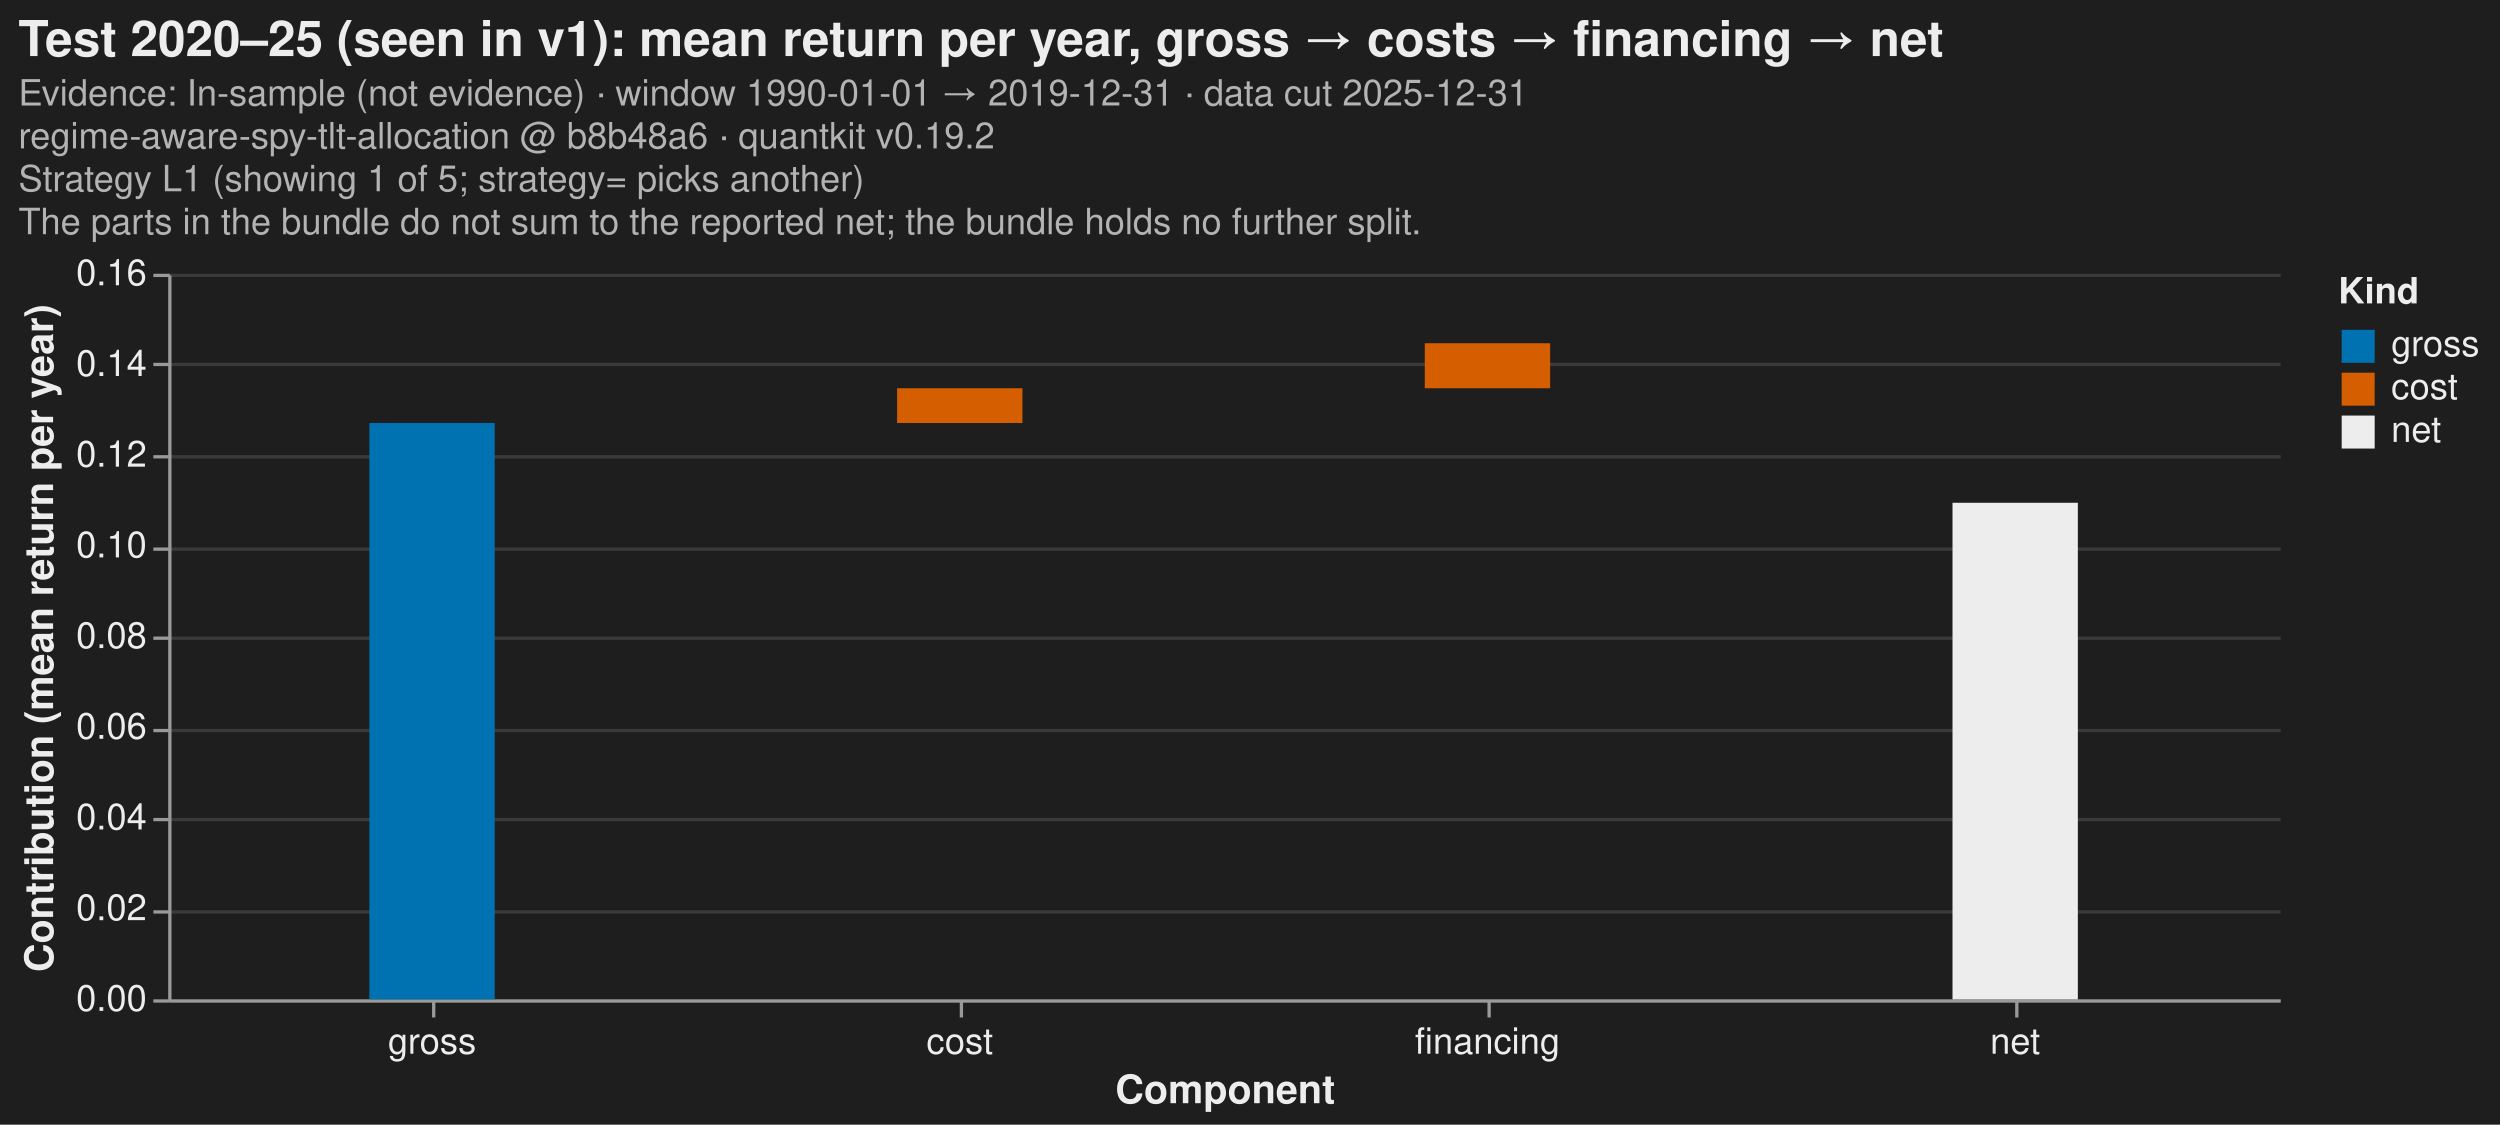
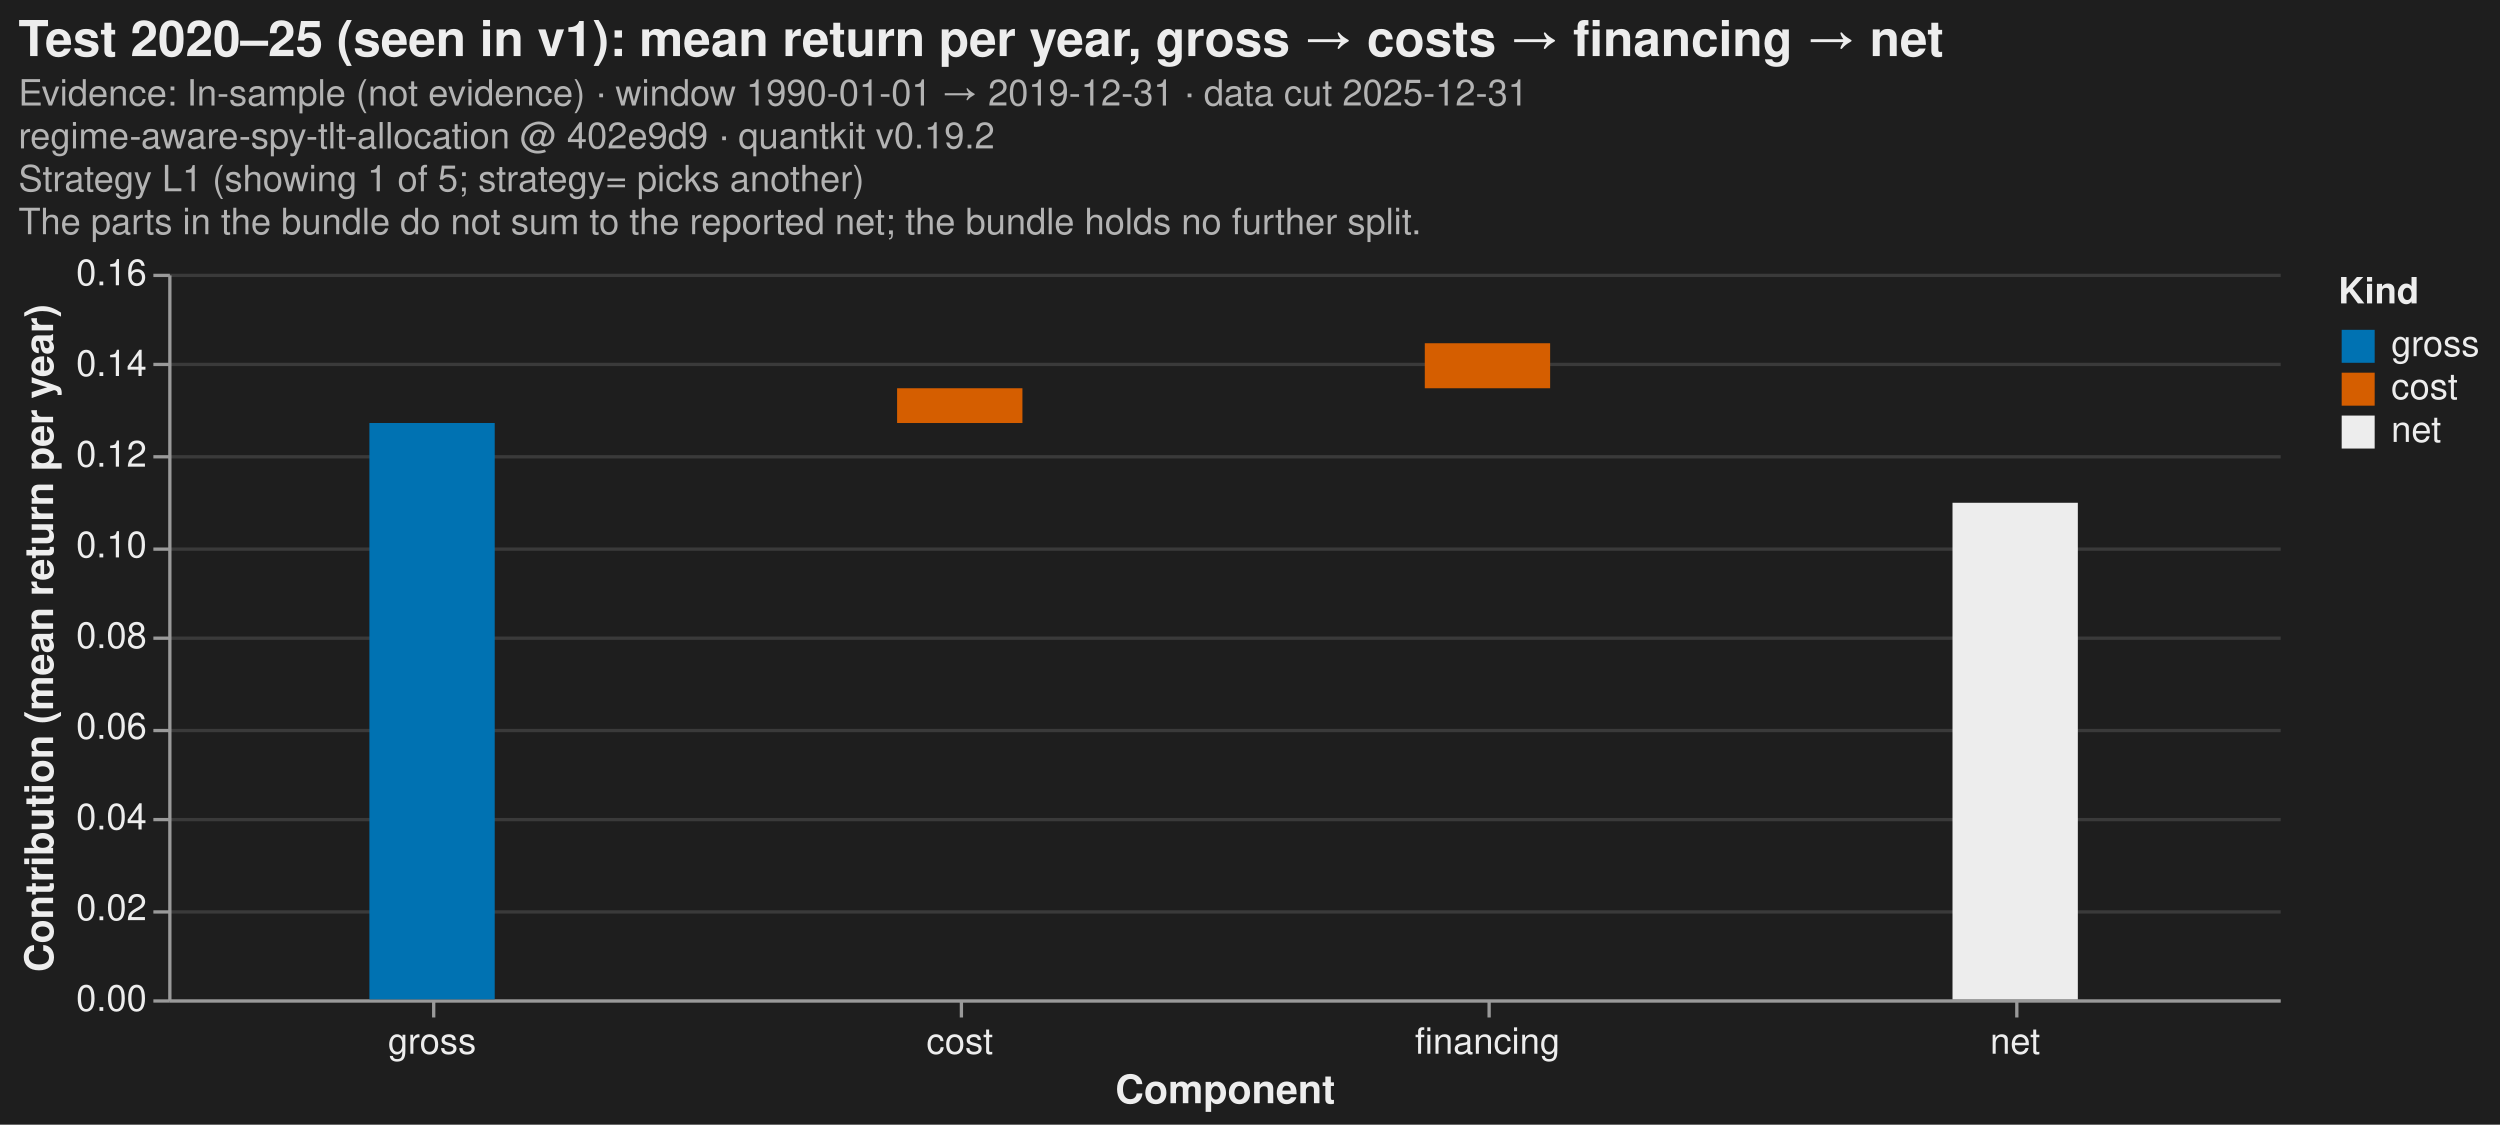
<svg xmlns="http://www.w3.org/2000/svg" version="1.1" class="marks" width="758" height="341" viewBox="0 0 758 341">
  <rect width="758" height="341" fill="#1E1E1E" />
  <g fill="none" stroke-miterlimit="10" transform="translate(51,83)">
    <g class="mark-group role-frame root" role="graphics-object" aria-roledescription="group mark container">
      <g transform="translate(0,0)">
        <path class="background" aria-hidden="true" d="M0,0h640v220h-640Z" />
        <g>
          <g class="mark-group role-axis" aria-hidden="true">
            <g transform="translate(0.5,0.5)">
              <path class="background" aria-hidden="true" d="M0,0h0v0h0Z" pointer-events="none" />
              <g>
                <g class="mark-rule role-axis-grid" pointer-events="none">
                  <line transform="translate(0,220)" x2="640" y2="0" stroke="#3A3A3A" stroke-width="1" opacity="1" />
                  <line transform="translate(0,193)" x2="640" y2="0" stroke="#3A3A3A" stroke-width="1" opacity="1" />
                  <line transform="translate(0,165)" x2="640" y2="0" stroke="#3A3A3A" stroke-width="1" opacity="1" />
                  <line transform="translate(0,138)" x2="640" y2="0" stroke="#3A3A3A" stroke-width="1" opacity="1" />
                  <line transform="translate(0,110)" x2="640" y2="0" stroke="#3A3A3A" stroke-width="1" opacity="1" />
                  <line transform="translate(0,83)" x2="640" y2="0" stroke="#3A3A3A" stroke-width="1" opacity="1" />
                  <line transform="translate(0,55)" x2="640" y2="0" stroke="#3A3A3A" stroke-width="1" opacity="1" />
                  <line transform="translate(0,27)" x2="640" y2="0" stroke="#3A3A3A" stroke-width="1" opacity="1" />
                  <line transform="translate(0,0)" x2="640" y2="0" stroke="#3A3A3A" stroke-width="1" opacity="1" />
                </g>
              </g>
              <path class="foreground" aria-hidden="true" d="" pointer-events="none" display="none" />
            </g>
          </g>
          <g class="mark-group role-axis" role="graphics-symbol" aria-roledescription="axis" aria-label="X-axis titled 'Component' for a discrete scale with 4 values: gross, cost, financing, net">
            <g transform="translate(0.5,220.5)">
              <path class="background" aria-hidden="true" d="M0,0h0v0h0Z" pointer-events="none" />
              <g>
                <g class="mark-rule role-axis-tick" pointer-events="none">
                  <line transform="translate(80,0)" x2="0" y2="5" stroke="#9A9A9A" stroke-width="1" opacity="1" />
                  <line transform="translate(240,0)" x2="0" y2="5" stroke="#9A9A9A" stroke-width="1" opacity="1" />
                  <line transform="translate(400,0)" x2="0" y2="5" stroke="#9A9A9A" stroke-width="1" opacity="1" />
                  <line transform="translate(560,0)" x2="0" y2="5" stroke="#9A9A9A" stroke-width="1" opacity="1" />
                </g>
                <g class="mark-text role-axis-label" pointer-events="none">
                  <text text-anchor="middle" transform="translate(79.5,16)" font-family="Helvetica Neue, Helvetica, Arial, sans-serif" font-size="11px" fill="#EDEDED" opacity="1">gross</text>
                  <text text-anchor="middle" transform="translate(239.5,16)" font-family="Helvetica Neue, Helvetica, Arial, sans-serif" font-size="11px" fill="#EDEDED" opacity="1">cost</text>
                  <text text-anchor="middle" transform="translate(399.5,16)" font-family="Helvetica Neue, Helvetica, Arial, sans-serif" font-size="11px" fill="#EDEDED" opacity="1">financing</text>
                  <text text-anchor="middle" transform="translate(559.5,16)" font-family="Helvetica Neue, Helvetica, Arial, sans-serif" font-size="11px" fill="#EDEDED" opacity="1">net</text>
                </g>
                <g class="mark-rule role-axis-domain" pointer-events="none">
                  <line transform="translate(0,0)" x2="640" y2="0" stroke="#9A9A9A" stroke-width="1" opacity="1" />
                </g>
                <g class="mark-text role-axis-title" pointer-events="none">
                  <text text-anchor="middle" transform="translate(320,31)" font-family="Helvetica Neue, Helvetica, Arial, sans-serif" font-size="12px" font-weight="bold" fill="#EDEDED" opacity="1">Component</text>
                </g>
              </g>
              <path class="foreground" aria-hidden="true" d="" pointer-events="none" display="none" />
            </g>
          </g>
          <g class="mark-group role-axis" role="graphics-symbol" aria-roledescription="axis" aria-label="Y-axis titled 'Contribution (mean return per year)' for a linear scale with values from 0.00 to 0.16">
            <g transform="translate(0.5,0.5)">
              <path class="background" aria-hidden="true" d="M0,0h0v0h0Z" pointer-events="none" />
              <g>
                <g class="mark-rule role-axis-tick" pointer-events="none">
                  <line transform="translate(0,220)" x2="-5" y2="0" stroke="#9A9A9A" stroke-width="1" opacity="1" />
                  <line transform="translate(0,193)" x2="-5" y2="0" stroke="#9A9A9A" stroke-width="1" opacity="1" />
                  <line transform="translate(0,165)" x2="-5" y2="0" stroke="#9A9A9A" stroke-width="1" opacity="1" />
                  <line transform="translate(0,138)" x2="-5" y2="0" stroke="#9A9A9A" stroke-width="1" opacity="1" />
                  <line transform="translate(0,110)" x2="-5" y2="0" stroke="#9A9A9A" stroke-width="1" opacity="1" />
                  <line transform="translate(0,83)" x2="-5" y2="0" stroke="#9A9A9A" stroke-width="1" opacity="1" />
                  <line transform="translate(0,55)" x2="-5" y2="0" stroke="#9A9A9A" stroke-width="1" opacity="1" />
                  <line transform="translate(0,27)" x2="-5" y2="0" stroke="#9A9A9A" stroke-width="1" opacity="1" />
                  <line transform="translate(0,0)" x2="-5" y2="0" stroke="#9A9A9A" stroke-width="1" opacity="1" />
                </g>
                <g class="mark-text role-axis-label" pointer-events="none">
                  <text text-anchor="end" transform="translate(-7,223)" font-family="Helvetica Neue, Helvetica, Arial, sans-serif" font-size="11px" fill="#EDEDED" opacity="1">0.00</text>
                  <text text-anchor="end" transform="translate(-7,195.5)" font-family="Helvetica Neue, Helvetica, Arial, sans-serif" font-size="11px" fill="#EDEDED" opacity="1">0.02</text>
                  <text text-anchor="end" transform="translate(-7,168)" font-family="Helvetica Neue, Helvetica, Arial, sans-serif" font-size="11px" fill="#EDEDED" opacity="1">0.04</text>
                  <text text-anchor="end" transform="translate(-7,140.5)" font-family="Helvetica Neue, Helvetica, Arial, sans-serif" font-size="11px" fill="#EDEDED" opacity="1">0.06</text>
                  <text text-anchor="end" transform="translate(-7,113)" font-family="Helvetica Neue, Helvetica, Arial, sans-serif" font-size="11px" fill="#EDEDED" opacity="1">0.08</text>
                  <text text-anchor="end" transform="translate(-7,85.5)" font-family="Helvetica Neue, Helvetica, Arial, sans-serif" font-size="11px" fill="#EDEDED" opacity="1">0.10</text>
                  <text text-anchor="end" transform="translate(-7,58)" font-family="Helvetica Neue, Helvetica, Arial, sans-serif" font-size="11px" fill="#EDEDED" opacity="1">0.12</text>
                  <text text-anchor="end" transform="translate(-7,30.5)" font-family="Helvetica Neue, Helvetica, Arial, sans-serif" font-size="11px" fill="#EDEDED" opacity="1">0.14</text>
                  <text text-anchor="end" transform="translate(-7,3)" font-family="Helvetica Neue, Helvetica, Arial, sans-serif" font-size="11px" fill="#EDEDED" opacity="1">0.16</text>
                </g>
                <g class="mark-rule role-axis-domain" pointer-events="none">
                  <line transform="translate(0,220)" x2="0" y2="-220" stroke="#9A9A9A" stroke-width="1" opacity="1" />
                </g>
                <g class="mark-text role-axis-title" pointer-events="none">
                  <text text-anchor="middle" transform="translate(-32.406,110) rotate(-90) translate(0,-3)" font-family="Helvetica Neue, Helvetica, Arial, sans-serif" font-size="12px" font-weight="bold" fill="#EDEDED" opacity="1">Contribution (mean return per year)</text>
                </g>
              </g>
              <path class="foreground" aria-hidden="true" d="" pointer-events="none" display="none" />
            </g>
          </g>
          <g class="mark-rect role-mark marks" role="graphics-object" aria-roledescription="rect mark container">
            <path aria-label="Component: gross; Contribution (mean return per year): 0; Kind: gross; part: gross; value: 0.1271" role="graphics-symbol" aria-roledescription="bar" d="M61,45.255h38v174.745h-38Z" fill="#0072B2" />
            <path aria-label="Component: cost; Contribution (mean return per year): 0.127087032981; Kind: cost; part: cost; value: −0.007663" role="graphics-symbol" aria-roledescription="bar" d="M221,34.719h38v10.537h-38Z" fill="#D55E00" />
            <path aria-label="Component: financing; Contribution (mean return per year): 0.134749948051; Kind: cost; part: financing; value: −0.009927" role="graphics-symbol" aria-roledescription="bar" d="M381,21.07h38v13.649h-38Z" fill="#D55E00" />
            <path aria-label="Component: net; Contribution (mean return per year): 0; Kind: net; part: net; value: 0.1095" role="graphics-symbol" aria-roledescription="bar" d="M541,69.441h38v150.559h-38Z" fill="#EDEDED" />
          </g>
          <g class="mark-group role-legend" role="graphics-symbol" aria-roledescription="legend" aria-label="Symbol legend titled 'Kind' for fill color with 3 values: gross, cost, net">
            <g transform="translate(658,0)">
              <path class="background" aria-hidden="true" d="M0,0h44v53h-44Z" pointer-events="none" />
              <g>
                <g class="mark-group role-legend-entry">
                  <g transform="translate(0,16)">
                    <path class="background" aria-hidden="true" d="M0,0h0v0h0Z" pointer-events="none" />
                    <g>
                      <g class="mark-group role-scope" role="graphics-object" aria-roledescription="group mark container">
                        <g transform="translate(0,0)">
                          <path class="background" aria-hidden="true" d="M0,0h43.093v11h-43.093Z" pointer-events="none" opacity="1" />
                          <g>
                            <g class="mark-symbol role-legend-symbol" pointer-events="none">
                              <path transform="translate(6,6)" d="M-5,-5h10v10h-10Z" fill="#0072B2" stroke-width="1.5" opacity="1" />
                            </g>
                            <g class="mark-text role-legend-label" pointer-events="none">
                              <text text-anchor="start" transform="translate(16,9)" font-family="Helvetica Neue, Helvetica, Arial, sans-serif" font-size="11px" fill="#EDEDED" opacity="1">gross</text>
                            </g>
                          </g>
                          <path class="foreground" aria-hidden="true" d="" pointer-events="none" display="none" />
                        </g>
                        <g transform="translate(0,13)">
                          <path class="background" aria-hidden="true" d="M0,0h43.093v11h-43.093Z" pointer-events="none" opacity="1" />
                          <g>
                            <g class="mark-symbol role-legend-symbol" pointer-events="none">
                              <path transform="translate(6,6)" d="M-5,-5h10v10h-10Z" fill="#D55E00" stroke-width="1.5" opacity="1" />
                            </g>
                            <g class="mark-text role-legend-label" pointer-events="none">
                              <text text-anchor="start" transform="translate(16,9)" font-family="Helvetica Neue, Helvetica, Arial, sans-serif" font-size="11px" fill="#EDEDED" opacity="1">cost</text>
                            </g>
                          </g>
                          <path class="foreground" aria-hidden="true" d="" pointer-events="none" display="none" />
                        </g>
                        <g transform="translate(0,26)">
                          <path class="background" aria-hidden="true" d="M0,0h43.093v11h-43.093Z" pointer-events="none" opacity="1" />
                          <g>
                            <g class="mark-symbol role-legend-symbol" pointer-events="none">
                              <path transform="translate(6,6)" d="M-5,-5h10v10h-10Z" fill="#EDEDED" stroke-width="1.5" opacity="1" />
                            </g>
                            <g class="mark-text role-legend-label" pointer-events="none">
                              <text text-anchor="start" transform="translate(16,9)" font-family="Helvetica Neue, Helvetica, Arial, sans-serif" font-size="11px" fill="#EDEDED" opacity="1">net</text>
                            </g>
                          </g>
                          <path class="foreground" aria-hidden="true" d="" pointer-events="none" display="none" />
                        </g>
                      </g>
                    </g>
                    <path class="foreground" aria-hidden="true" d="" pointer-events="none" display="none" />
                  </g>
                </g>
                <g class="mark-text role-legend-title" pointer-events="none">
                  <text text-anchor="start" transform="translate(0,9)" font-family="Helvetica Neue, Helvetica, Arial, sans-serif" font-size="11px" font-weight="bold" fill="#EDEDED" opacity="1">Kind</text>
                </g>
              </g>
              <path class="foreground" aria-hidden="true" d="" pointer-events="none" display="none" />
            </g>
          </g>
          <g class="mark-group role-title">
            <g transform="translate(-45.406,-78)">
              <path class="background" aria-hidden="true" d="M0,0h0v0h0Z" pointer-events="none" />
              <g>
                <g class="mark-text role-title-text" role="graphics-symbol" aria-roledescription="title" aria-label="Title text 'Test 2020–25 (seen in v1): mean return per year, gross → costs → financing → net'" pointer-events="none">
                  <text text-anchor="start" transform="translate(0,12)" font-family="Helvetica Neue, Helvetica, Arial, sans-serif" font-size="15px" font-weight="bold" fill="#EDEDED" opacity="1">Test 2020–25 (seen in v1): mean return per year, gross → costs → financing → net</text>
                </g>
-                 <g class="mark-text role-title-subtitle" role="graphics-symbol" aria-roledescription="subtitle" aria-label="Subtitle text 'Evidence: In-sample (not evidence) · window 1990-01-01 → 2019-12-31 · data cut 2025-12-31 regime-aware-spy-tlt-allocation @ b8b48a6 · quantkit v0.19.2 Strategy L1 (showing 1 of 5; strategy= picks another) The parts in the bundle do not sum to the reported net; the bundle holds no further split.'" pointer-events="none">
+                 <g class="mark-text role-title-subtitle" role="graphics-symbol" aria-roledescription="subtitle" aria-label="Subtitle text 'Evidence: In-sample (not evidence) · window 1990-01-01 → 2019-12-31 · data cut 2025-12-31 regime-aware-spy-tlt-allocation @ 402e9d9 · quantkit v0.19.2 Strategy L1 (showing 1 of 5; strategy= picks another) The parts in the bundle do not sum to the reported net; the bundle holds no further split.'" pointer-events="none">
                  <text text-anchor="start" transform="translate(0,27)" font-family="Helvetica Neue, Helvetica, Arial, sans-serif" font-size="11px" fill="#B3B3B3" opacity="1">
                    <tspan>Evidence: In-sample (not evidence) · window 1990-01-01 → 2019-12-31 · data cut 2025-12-31</tspan>
-                     <tspan x="0" dy="13">regime-aware-spy-tlt-allocation @ b8b48a6 · quantkit v0.19.2</tspan>
+                     <tspan x="0" dy="13">regime-aware-spy-tlt-allocation @ 402e9d9 · quantkit v0.19.2</tspan>
                    <tspan x="0" dy="13">Strategy L1 (showing 1 of 5; strategy= picks another)</tspan>
                    <tspan x="0" dy="13">The parts in the bundle do not sum to the reported net; the bundle holds no further split.</tspan>
                  </text>
                </g>
              </g>
              <path class="foreground" aria-hidden="true" d="" pointer-events="none" display="none" />
            </g>
          </g>
        </g>
        <path class="foreground" aria-hidden="true" d="" display="none" />
      </g>
    </g>
  </g>
</svg>
